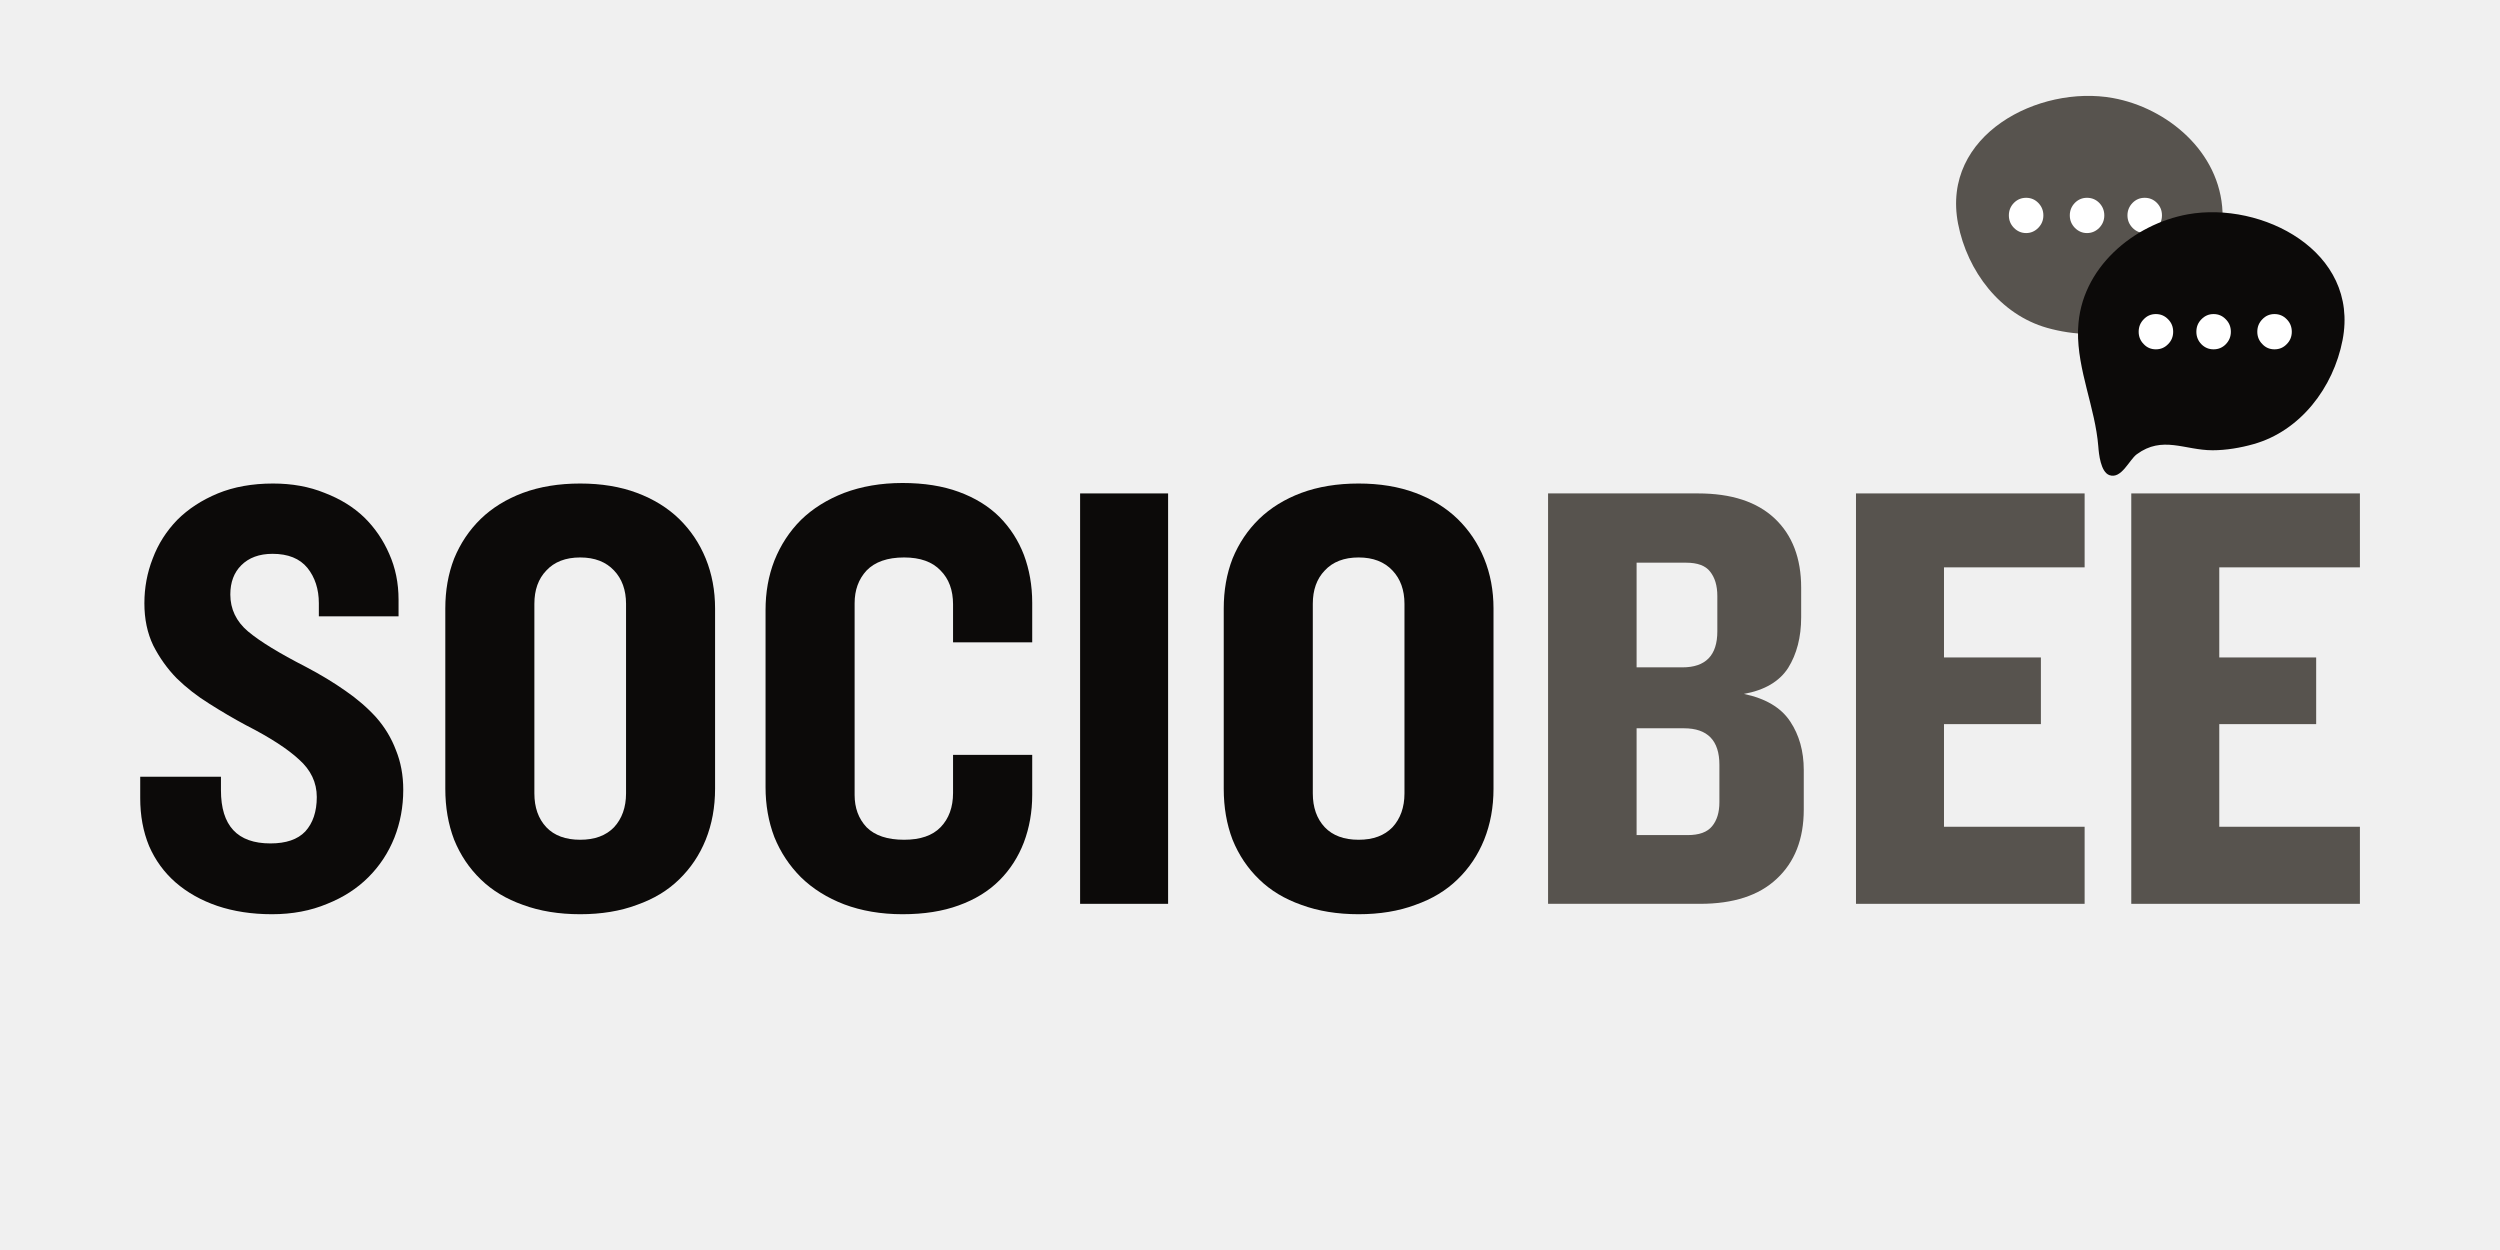
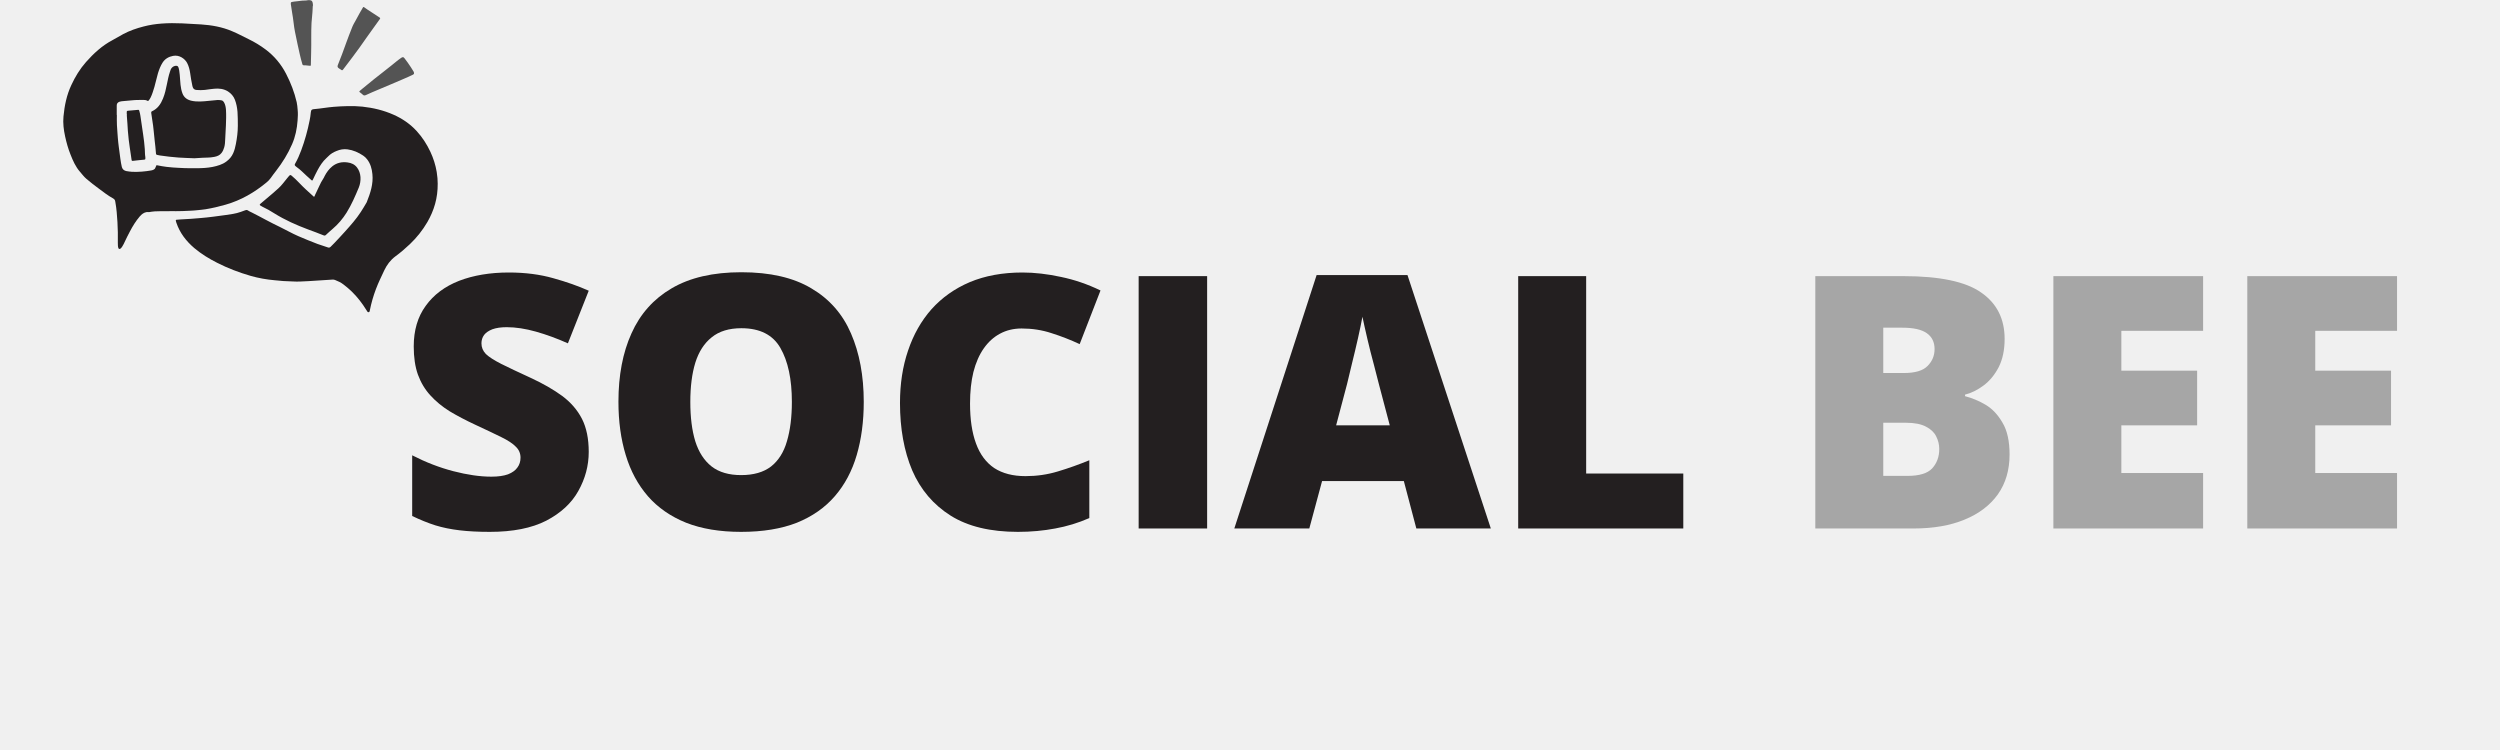
- <svg xmlns="http://www.w3.org/2000/svg" width="100" zoomAndPan="magnify" viewBox="0 0 75 37.5" height="50" preserveAspectRatio="xMidYMid meet" version="1.0">
+ <svg xmlns="http://www.w3.org/2000/svg" width="200" zoomAndPan="magnify" viewBox="0 0 150 45" height="60" preserveAspectRatio="xMidYMid meet" version="1.0">
  <defs>
    <g />
-     <clipPath id="24064d24b4">
-       <path d="M 58.215 2.543 L 67 2.543 L 67 11 L 58.215 11 Z M 58.215 2.543 " clip-rule="nonzero" />
+     <clipPath id="d85e448cc0">
+       <path d="M 10 6 L 26.273 6 L 26.273 18.75 L 10 18.75 Z M 10 6 " clip-rule="nonzero" />
    </clipPath>
-     <clipPath id="0f80f50984">
-       <path d="M 62 6 L 70.543 6 L 70.543 14.383 L 62 14.383 Z M 62 6 " clip-rule="nonzero" />
+     <clipPath id="5e680afea4">
+       <path d="M 3.773 1 L 18 1 L 18 15 L 3.773 15 Z M 3.773 1 " clip-rule="nonzero" />
    </clipPath>
  </defs>
-   <g fill="#0c0a09" fill-opacity="1">
-     <g transform="translate(3.7066, 27.11471)">
+   <g fill="#231f20" fill-opacity="1">
+     <g transform="translate(23.79312, 31.70895)">
      <g>
-         <path d="M 8.391 -3.422 C 8.391 -2.91 8.301 -2.43 8.125 -1.984 C 7.945 -1.535 7.688 -1.141 7.344 -0.797 C 7.008 -0.461 6.598 -0.195 6.109 0 C 5.617 0.207 5.066 0.312 4.453 0.312 C 3.848 0.312 3.301 0.227 2.812 0.062 C 2.332 -0.102 1.914 -0.336 1.562 -0.641 C 1.219 -0.941 0.953 -1.305 0.766 -1.734 C 0.586 -2.172 0.5 -2.648 0.5 -3.172 L 0.5 -3.812 L 2.922 -3.812 L 2.922 -3.406 C 2.922 -2.344 3.414 -1.812 4.406 -1.812 C 4.875 -1.812 5.223 -1.93 5.453 -2.172 C 5.68 -2.422 5.797 -2.766 5.797 -3.203 C 5.797 -3.641 5.617 -4.016 5.266 -4.328 C 4.922 -4.648 4.391 -4.992 3.672 -5.359 C 3.305 -5.555 2.941 -5.77 2.578 -6 C 2.211 -6.227 1.883 -6.484 1.594 -6.766 C 1.312 -7.055 1.078 -7.383 0.891 -7.75 C 0.711 -8.125 0.625 -8.547 0.625 -9.016 C 0.625 -9.484 0.707 -9.93 0.875 -10.359 C 1.039 -10.797 1.285 -11.18 1.609 -11.516 C 1.941 -11.848 2.348 -12.113 2.828 -12.312 C 3.305 -12.508 3.859 -12.609 4.484 -12.609 C 5.055 -12.609 5.57 -12.516 6.031 -12.328 C 6.5 -12.148 6.895 -11.906 7.219 -11.594 C 7.539 -11.281 7.789 -10.914 7.969 -10.5 C 8.156 -10.082 8.25 -9.625 8.25 -9.125 L 8.25 -8.625 L 5.859 -8.625 L 5.859 -9.016 C 5.859 -9.441 5.742 -9.797 5.516 -10.078 C 5.285 -10.359 4.938 -10.5 4.469 -10.5 C 4.07 -10.5 3.758 -10.383 3.531 -10.156 C 3.312 -9.938 3.203 -9.645 3.203 -9.281 C 3.203 -8.844 3.379 -8.473 3.734 -8.172 C 4.098 -7.867 4.676 -7.516 5.469 -7.109 C 5.906 -6.879 6.301 -6.641 6.656 -6.391 C 7.008 -6.148 7.316 -5.883 7.578 -5.594 C 7.836 -5.301 8.035 -4.973 8.172 -4.609 C 8.316 -4.254 8.391 -3.859 8.391 -3.422 Z M 8.391 -3.422 " />
+         <path d="M 11.531 -4.594 C 11.531 -3.77 11.32 -2.988 10.906 -2.25 C 10.5 -1.52 9.859 -0.926 8.984 -0.469 C 8.109 -0.02 6.977 0.203 5.594 0.203 C 4.906 0.203 4.301 0.172 3.781 0.109 C 3.258 0.047 2.773 -0.051 2.328 -0.188 C 1.879 -0.332 1.414 -0.52 0.938 -0.75 L 0.938 -4.391 C 1.75 -3.973 2.57 -3.656 3.406 -3.438 C 4.25 -3.219 5.008 -3.109 5.688 -3.109 C 6.094 -3.109 6.426 -3.156 6.688 -3.25 C 6.945 -3.352 7.133 -3.488 7.25 -3.656 C 7.375 -3.82 7.438 -4.02 7.438 -4.25 C 7.438 -4.508 7.344 -4.727 7.156 -4.906 C 6.977 -5.094 6.688 -5.285 6.281 -5.484 C 5.883 -5.68 5.359 -5.93 4.703 -6.234 C 4.148 -6.492 3.645 -6.758 3.188 -7.031 C 2.738 -7.312 2.352 -7.629 2.031 -7.984 C 1.707 -8.336 1.457 -8.754 1.281 -9.234 C 1.113 -9.711 1.031 -10.273 1.031 -10.922 C 1.031 -11.891 1.27 -12.703 1.75 -13.359 C 2.227 -14.023 2.895 -14.523 3.75 -14.859 C 4.613 -15.191 5.609 -15.359 6.734 -15.359 C 7.723 -15.359 8.613 -15.242 9.406 -15.016 C 10.195 -14.797 10.906 -14.547 11.531 -14.266 L 10.281 -11.109 C 9.633 -11.398 8.992 -11.633 8.359 -11.812 C 7.734 -11.988 7.148 -12.078 6.609 -12.078 C 6.266 -12.078 5.977 -12.035 5.75 -11.953 C 5.531 -11.867 5.363 -11.754 5.25 -11.609 C 5.145 -11.461 5.094 -11.297 5.094 -11.109 C 5.094 -10.867 5.18 -10.656 5.359 -10.469 C 5.547 -10.289 5.852 -10.094 6.281 -9.875 C 6.719 -9.656 7.312 -9.375 8.062 -9.031 C 8.789 -8.695 9.414 -8.336 9.938 -7.953 C 10.457 -7.566 10.852 -7.109 11.125 -6.578 C 11.395 -6.047 11.531 -5.383 11.531 -4.594 Z M 11.531 -4.594 " />
      </g>
    </g>
  </g>
-   <g fill="#0c0a09" fill-opacity="1">
-     <g transform="translate(12.59328, 27.11471)">
+   <g fill="#231f20" fill-opacity="1">
+     <g transform="translate(36.02822, 31.70895)">
      <g>
-         <path d="M 8.859 -3.453 C 8.859 -2.898 8.766 -2.391 8.578 -1.922 C 8.391 -1.461 8.125 -1.066 7.781 -0.734 C 7.438 -0.398 7.016 -0.145 6.516 0.031 C 6.016 0.219 5.445 0.312 4.812 0.312 C 4.176 0.312 3.602 0.219 3.094 0.031 C 2.594 -0.145 2.172 -0.398 1.828 -0.734 C 1.484 -1.066 1.219 -1.461 1.031 -1.922 C 0.852 -2.391 0.766 -2.898 0.766 -3.453 L 0.766 -8.859 C 0.766 -9.398 0.852 -9.898 1.031 -10.359 C 1.219 -10.816 1.484 -11.211 1.828 -11.547 C 2.172 -11.879 2.594 -12.141 3.094 -12.328 C 3.602 -12.516 4.176 -12.609 4.812 -12.609 C 5.445 -12.609 6.016 -12.516 6.516 -12.328 C 7.016 -12.141 7.438 -11.879 7.781 -11.547 C 8.125 -11.211 8.391 -10.816 8.578 -10.359 C 8.766 -9.898 8.859 -9.398 8.859 -8.859 Z M 6.188 -9 C 6.188 -9.414 6.066 -9.75 5.828 -10 C 5.586 -10.258 5.25 -10.391 4.812 -10.391 C 4.375 -10.391 4.035 -10.258 3.797 -10 C 3.555 -9.75 3.438 -9.414 3.438 -9 L 3.438 -3.312 C 3.438 -2.895 3.555 -2.555 3.797 -2.297 C 4.035 -2.047 4.375 -1.922 4.812 -1.922 C 5.25 -1.922 5.586 -2.047 5.828 -2.297 C 6.066 -2.555 6.188 -2.895 6.188 -3.312 Z M 6.188 -9 " />
+         <path d="M 15.797 -7.594 C 15.797 -6.426 15.656 -5.363 15.375 -4.406 C 15.094 -3.445 14.656 -2.625 14.062 -1.938 C 13.469 -1.25 12.707 -0.719 11.781 -0.344 C 10.852 0.02 9.738 0.203 8.438 0.203 C 7.164 0.203 6.066 0.02 5.141 -0.344 C 4.211 -0.719 3.445 -1.25 2.844 -1.938 C 2.25 -2.625 1.805 -3.445 1.516 -4.406 C 1.223 -5.363 1.078 -6.43 1.078 -7.609 C 1.078 -9.18 1.336 -10.547 1.859 -11.703 C 2.379 -12.867 3.18 -13.77 4.266 -14.406 C 5.359 -15.051 6.754 -15.375 8.453 -15.375 C 10.18 -15.375 11.582 -15.051 12.656 -14.406 C 13.738 -13.77 14.531 -12.867 15.031 -11.703 C 15.539 -10.535 15.797 -9.164 15.797 -7.594 Z M 5.391 -7.594 C 5.391 -6.676 5.488 -5.891 5.688 -5.234 C 5.895 -4.578 6.223 -4.07 6.672 -3.719 C 7.117 -3.375 7.707 -3.203 8.438 -3.203 C 9.188 -3.203 9.785 -3.375 10.234 -3.719 C 10.68 -4.07 11 -4.578 11.188 -5.234 C 11.383 -5.891 11.484 -6.676 11.484 -7.594 C 11.484 -8.957 11.254 -10.035 10.797 -10.828 C 10.348 -11.617 9.566 -12.016 8.453 -12.016 C 7.711 -12.016 7.117 -11.832 6.672 -11.469 C 6.223 -11.113 5.895 -10.602 5.688 -9.938 C 5.488 -9.281 5.391 -8.5 5.391 -7.594 Z M 5.391 -7.594 " />
      </g>
    </g>
  </g>
-   <g fill="#0c0a09" fill-opacity="1">
-     <g transform="translate(22.20049, 27.11471)">
+   <g fill="#231f20" fill-opacity="1">
+     <g transform="translate(52.92134, 31.70895)">
      <g>
-         <path d="M 8.766 -3.266 C 8.766 -2.754 8.68 -2.281 8.516 -1.844 C 8.348 -1.406 8.102 -1.023 7.781 -0.703 C 7.457 -0.379 7.051 -0.129 6.562 0.047 C 6.082 0.223 5.52 0.312 4.875 0.312 C 4.227 0.312 3.645 0.211 3.125 0.016 C 2.613 -0.18 2.18 -0.453 1.828 -0.797 C 1.484 -1.141 1.219 -1.539 1.031 -2 C 0.852 -2.469 0.766 -2.969 0.766 -3.5 L 0.766 -8.812 C 0.766 -9.344 0.852 -9.836 1.031 -10.297 C 1.219 -10.766 1.484 -11.172 1.828 -11.516 C 2.18 -11.859 2.613 -12.129 3.125 -12.328 C 3.645 -12.523 4.227 -12.625 4.875 -12.625 C 5.52 -12.625 6.082 -12.535 6.562 -12.359 C 7.051 -12.18 7.457 -11.93 7.781 -11.609 C 8.102 -11.285 8.348 -10.906 8.516 -10.469 C 8.68 -10.031 8.766 -9.551 8.766 -9.031 L 8.766 -7.844 L 6.391 -7.844 L 6.391 -8.984 C 6.391 -9.41 6.266 -9.75 6.016 -10 C 5.773 -10.258 5.41 -10.391 4.922 -10.391 C 4.422 -10.391 4.047 -10.258 3.797 -10 C 3.555 -9.738 3.438 -9.41 3.438 -9.016 L 3.438 -3.266 C 3.438 -2.879 3.555 -2.555 3.797 -2.297 C 4.047 -2.047 4.422 -1.922 4.922 -1.922 C 5.41 -1.922 5.773 -2.047 6.016 -2.297 C 6.266 -2.555 6.391 -2.898 6.391 -3.328 L 6.391 -4.469 L 8.766 -4.469 Z M 8.766 -3.266 " />
+         <path d="M 8.375 -12 C 7.895 -12 7.461 -11.895 7.078 -11.688 C 6.703 -11.488 6.379 -11.195 6.109 -10.812 C 5.836 -10.426 5.629 -9.953 5.484 -9.391 C 5.348 -8.836 5.281 -8.207 5.281 -7.5 C 5.281 -6.551 5.398 -5.75 5.641 -5.094 C 5.879 -4.445 6.242 -3.957 6.734 -3.625 C 7.234 -3.301 7.859 -3.141 8.609 -3.141 C 9.285 -3.141 9.93 -3.234 10.547 -3.422 C 11.172 -3.609 11.801 -3.832 12.438 -4.094 L 12.438 -0.625 C 11.77 -0.332 11.086 -0.125 10.391 0 C 9.691 0.133 8.945 0.203 8.156 0.203 C 6.508 0.203 5.164 -0.117 4.125 -0.766 C 3.082 -1.422 2.312 -2.328 1.812 -3.484 C 1.32 -4.648 1.078 -6 1.078 -7.531 C 1.078 -8.676 1.238 -9.723 1.562 -10.672 C 1.883 -11.629 2.352 -12.457 2.969 -13.156 C 3.594 -13.852 4.359 -14.395 5.266 -14.781 C 6.18 -15.164 7.234 -15.359 8.422 -15.359 C 9.148 -15.359 9.922 -15.27 10.734 -15.094 C 11.547 -14.926 12.336 -14.656 13.109 -14.281 L 11.859 -11.062 C 11.305 -11.32 10.742 -11.539 10.172 -11.719 C 9.609 -11.906 9.008 -12 8.375 -12 Z M 8.375 -12 " />
      </g>
    </g>
  </g>
-   <g fill="#0c0a09" fill-opacity="1">
-     <g transform="translate(31.51209, 27.11471)">
+   <g fill="#231f20" fill-opacity="1">
+     <g transform="translate(66.67807, 31.70895)">
      <g>
-         <path d="M 0.891 0 L 0.891 -12.312 L 3.531 -12.312 L 3.531 0 Z M 0.891 0 " />
+         <path d="M 1.641 0 L 1.641 -15.141 L 5.75 -15.141 L 5.75 0 Z M 1.641 0 " />
      </g>
    </g>
  </g>
-   <g fill="#0c0a09" fill-opacity="1">
-     <g transform="translate(35.94619, 27.11471)">
+   <g fill="#231f20" fill-opacity="1">
+     <g transform="translate(74.05846, 31.70895)">
      <g>
-         <path d="M 8.859 -3.453 C 8.859 -2.898 8.766 -2.391 8.578 -1.922 C 8.391 -1.461 8.125 -1.066 7.781 -0.734 C 7.438 -0.398 7.016 -0.145 6.516 0.031 C 6.016 0.219 5.445 0.312 4.812 0.312 C 4.176 0.312 3.602 0.219 3.094 0.031 C 2.594 -0.145 2.172 -0.398 1.828 -0.734 C 1.484 -1.066 1.219 -1.461 1.031 -1.922 C 0.852 -2.391 0.766 -2.898 0.766 -3.453 L 0.766 -8.859 C 0.766 -9.398 0.852 -9.898 1.031 -10.359 C 1.219 -10.816 1.484 -11.211 1.828 -11.547 C 2.172 -11.879 2.594 -12.141 3.094 -12.328 C 3.602 -12.516 4.176 -12.609 4.812 -12.609 C 5.445 -12.609 6.016 -12.516 6.516 -12.328 C 7.016 -12.141 7.438 -11.879 7.781 -11.547 C 8.125 -11.211 8.391 -10.816 8.578 -10.359 C 8.766 -9.898 8.859 -9.398 8.859 -8.859 Z M 6.188 -9 C 6.188 -9.414 6.066 -9.75 5.828 -10 C 5.586 -10.258 5.25 -10.391 4.812 -10.391 C 4.375 -10.391 4.035 -10.258 3.797 -10 C 3.555 -9.75 3.438 -9.414 3.438 -9 L 3.438 -3.312 C 3.438 -2.895 3.555 -2.555 3.797 -2.297 C 4.035 -2.047 4.375 -1.922 4.812 -1.922 C 5.25 -1.922 5.586 -2.047 5.828 -2.297 C 6.066 -2.555 6.188 -2.895 6.188 -3.312 Z M 6.188 -9 " />
+         <path d="M 10.922 0 L 10.172 -2.844 L 5.266 -2.844 L 4.5 0 L 0 0 L 4.938 -15.203 L 10.391 -15.203 L 15.391 0 Z M 9.328 -6.188 L 8.672 -8.672 C 8.609 -8.941 8.508 -9.328 8.375 -9.828 C 8.238 -10.328 8.109 -10.844 7.984 -11.375 C 7.859 -11.914 7.758 -12.359 7.688 -12.703 C 7.625 -12.359 7.535 -11.93 7.422 -11.422 C 7.305 -10.91 7.188 -10.406 7.062 -9.906 C 6.945 -9.414 6.848 -9.004 6.766 -8.672 L 6.109 -6.188 Z M 9.328 -6.188 " />
      </g>
    </g>
  </g>
-   <g fill="#57534e" fill-opacity="1">
-     <g transform="translate(45.55093, 27.11471)">
+   <g fill="#231f20" fill-opacity="1">
+     <g transform="translate(89.45067, 31.70895)">
      <g>
-         <path d="M 8.562 -2.828 C 8.562 -1.941 8.289 -1.25 7.75 -0.75 C 7.219 -0.25 6.453 0 5.453 0 L 0.891 0 L 0.891 -12.312 L 5.391 -12.312 C 6.391 -12.312 7.156 -12.062 7.688 -11.562 C 8.219 -11.062 8.484 -10.367 8.484 -9.484 L 8.484 -8.594 C 8.484 -8 8.352 -7.492 8.094 -7.078 C 7.832 -6.672 7.391 -6.41 6.766 -6.297 C 7.422 -6.16 7.883 -5.883 8.156 -5.469 C 8.426 -5.062 8.562 -4.578 8.562 -4.016 Z M 5.969 -9.234 C 5.969 -9.547 5.895 -9.789 5.75 -9.969 C 5.613 -10.145 5.375 -10.234 5.031 -10.234 L 3.547 -10.234 L 3.547 -7.094 L 4.922 -7.094 C 5.617 -7.094 5.969 -7.453 5.969 -8.172 Z M 6.031 -4.172 C 6.031 -4.898 5.676 -5.266 4.969 -5.266 L 3.547 -5.266 L 3.547 -2.062 L 5.078 -2.062 C 5.422 -2.062 5.664 -2.148 5.812 -2.328 C 5.957 -2.504 6.031 -2.742 6.031 -3.047 Z M 6.031 -4.172 " />
+         <path d="M 1.641 0 L 1.641 -15.141 L 5.719 -15.141 L 5.719 -3.297 L 11.547 -3.297 L 11.547 0 Z M 1.641 0 " />
      </g>
    </g>
  </g>
-   <g fill="#57534e" fill-opacity="1">
-     <g transform="translate(54.78863, 27.11471)">
+   <g fill="#000000" fill-opacity="1">
+     <g transform="translate(101.7814, 31.70895)">
+       <g />
+     </g>
+   </g>
+   <g fill="#a6a6a6" fill-opacity="1">
+     <g transform="translate(107.2775, 31.70895)">
      <g>
-         <path d="M 0.891 0 L 0.891 -12.312 L 7.75 -12.312 L 7.75 -10.094 L 3.531 -10.094 L 3.531 -7.391 L 6.438 -7.391 L 6.438 -5.391 L 3.531 -5.391 L 3.531 -2.312 L 7.75 -2.312 L 7.75 0 Z M 0.891 0 " />
+         <path d="M 1.641 -15.141 L 6.922 -15.141 C 9.109 -15.141 10.664 -14.812 11.594 -14.156 C 12.531 -13.508 13 -12.582 13 -11.375 C 13 -10.707 12.879 -10.141 12.641 -9.672 C 12.398 -9.211 12.098 -8.848 11.734 -8.578 C 11.367 -8.305 11 -8.125 10.625 -8.031 L 10.625 -7.938 C 11.039 -7.832 11.453 -7.66 11.859 -7.422 C 12.266 -7.18 12.602 -6.82 12.875 -6.344 C 13.156 -5.875 13.297 -5.238 13.297 -4.438 C 13.297 -3.508 13.062 -2.711 12.594 -2.047 C 12.125 -1.391 11.457 -0.883 10.594 -0.531 C 9.738 -0.176 8.719 0 7.531 0 L 1.641 0 Z M 5.719 -9.328 L 6.953 -9.328 C 7.629 -9.328 8.102 -9.469 8.375 -9.75 C 8.656 -10.031 8.797 -10.367 8.797 -10.766 C 8.797 -11.18 8.641 -11.5 8.328 -11.719 C 8.016 -11.938 7.531 -12.047 6.875 -12.047 L 5.719 -12.047 Z M 5.719 -6.344 L 5.719 -3.156 L 7.172 -3.156 C 7.879 -3.156 8.375 -3.305 8.656 -3.609 C 8.938 -3.922 9.078 -4.305 9.078 -4.766 C 9.078 -5.035 9.016 -5.289 8.891 -5.531 C 8.773 -5.77 8.57 -5.961 8.281 -6.109 C 7.988 -6.266 7.586 -6.344 7.078 -6.344 Z M 5.719 -6.344 " />
      </g>
    </g>
  </g>
-   <g fill="#57534e" fill-opacity="1">
-     <g transform="translate(63.04715, 27.11471)">
+   <g fill="#a6a6a6" fill-opacity="1">
+     <g transform="translate(121.5621, 31.70895)">
      <g>
-         <path d="M 0.891 0 L 0.891 -12.312 L 7.75 -12.312 L 7.75 -10.094 L 3.531 -10.094 L 3.531 -7.391 L 6.438 -7.391 L 6.438 -5.391 L 3.531 -5.391 L 3.531 -2.312 L 7.75 -2.312 L 7.75 0 Z M 0.891 0 " />
+         <path d="M 10.625 0 L 1.641 0 L 1.641 -15.141 L 10.625 -15.141 L 10.625 -11.859 L 5.719 -11.859 L 5.719 -9.469 L 10.266 -9.469 L 10.266 -6.188 L 5.719 -6.188 L 5.719 -3.328 L 10.625 -3.328 Z M 10.625 0 " />
      </g>
    </g>
  </g>
-   <g clip-path="url(#24064d24b4)">
-     <path fill="#57534e" d="M 66.676 6.445 C 66.676 6.418 66.676 6.391 66.676 6.363 C 66.602 4.543 65.004 3.234 63.387 2.941 C 61.172 2.539 58.227 4.039 58.742 6.711 C 59.02 8.141 60.008 9.438 61.414 9.836 C 61.801 9.945 62.238 10.016 62.637 10.016 C 63.48 10.016 64.145 9.566 64.918 10.141 C 65.145 10.309 65.375 10.895 65.734 10.766 C 65.996 10.668 66.051 10.125 66.07 9.898 C 66.16 8.734 66.699 7.617 66.676 6.445 Z M 66.676 6.445 " fill-opacity="1" fill-rule="nonzero" />
+   <g fill="#a6a6a6" fill-opacity="1">
+     <g transform="translate(133.1968, 31.70895)">
+       <g>
+         <path d="M 10.625 0 L 1.641 0 L 1.641 -15.141 L 10.625 -15.141 L 10.625 -11.859 L 5.719 -11.859 L 5.719 -9.469 L 10.266 -9.469 L 10.266 -6.188 L 5.719 -6.188 L 5.719 -3.328 L 10.625 -3.328 Z M 10.625 0 " />
+       </g>
+     </g>
  </g>
-   <path fill="#ffffff" d="M 60.266 6.461 C 60.266 6.609 60.316 6.73 60.418 6.836 C 60.52 6.938 60.641 6.992 60.785 6.992 C 60.926 6.992 61.047 6.938 61.148 6.836 C 61.25 6.73 61.301 6.609 61.301 6.461 C 61.301 6.316 61.25 6.191 61.148 6.086 C 61.047 5.984 60.926 5.934 60.785 5.934 C 60.641 5.934 60.52 5.984 60.418 6.086 C 60.316 6.191 60.266 6.316 60.266 6.461 Z M 60.266 6.461 " fill-opacity="1" fill-rule="nonzero" />
-   <path fill="#ffffff" d="M 62.094 6.461 C 62.094 6.609 62.145 6.73 62.246 6.836 C 62.348 6.938 62.469 6.992 62.609 6.992 C 62.754 6.992 62.875 6.938 62.977 6.836 C 63.078 6.73 63.129 6.609 63.129 6.461 C 63.129 6.316 63.078 6.191 62.977 6.086 C 62.875 5.984 62.754 5.934 62.609 5.934 C 62.469 5.934 62.348 5.984 62.246 6.086 C 62.145 6.191 62.094 6.316 62.094 6.461 Z M 62.094 6.461 " fill-opacity="1" fill-rule="nonzero" />
-   <path fill="#ffffff" d="M 63.824 6.461 C 63.824 6.609 63.875 6.73 63.977 6.836 C 64.078 6.938 64.199 6.992 64.34 6.992 C 64.484 6.992 64.605 6.938 64.707 6.836 C 64.809 6.73 64.859 6.609 64.859 6.461 C 64.859 6.316 64.809 6.191 64.707 6.086 C 64.605 5.984 64.484 5.934 64.34 5.934 C 64.199 5.934 64.078 5.984 63.977 6.086 C 63.875 6.191 63.824 6.316 63.824 6.461 Z M 63.824 6.461 " fill-opacity="1" fill-rule="nonzero" />
-   <g clip-path="url(#0f80f50984)">
-     <path fill="#0c0a09" d="M 62.34 9.934 C 62.34 9.906 62.344 9.879 62.344 9.855 C 62.414 8.035 64.016 6.723 65.633 6.43 C 67.848 6.031 70.793 7.531 70.277 10.203 C 70 11.633 69.008 12.93 67.605 13.324 C 67.219 13.434 66.781 13.508 66.379 13.508 C 65.539 13.508 64.875 13.059 64.102 13.629 C 63.875 13.797 63.641 14.383 63.281 14.254 C 63.02 14.16 62.965 13.617 62.949 13.391 C 62.855 12.227 62.32 11.105 62.34 9.934 Z M 62.34 9.934 " fill-opacity="1" fill-rule="nonzero" />
+   <g clip-path="url(#d85e448cc0)">
+     <path fill="#231f20" d="M 26.262 11.02 C 26.27 11.887 26.043 12.625 25.645 13.32 C 25.359 13.812 25.008 14.254 24.594 14.648 C 24.32 14.91 24.031 15.156 23.727 15.379 C 23.426 15.602 23.215 15.887 23.059 16.215 C 22.887 16.586 22.703 16.953 22.559 17.336 C 22.402 17.75 22.277 18.18 22.191 18.617 C 22.188 18.641 22.184 18.664 22.176 18.688 C 22.148 18.742 22.082 18.75 22.047 18.703 C 22.02 18.668 22 18.629 21.977 18.594 C 21.73 18.195 21.445 17.824 21.109 17.496 C 20.953 17.34 20.781 17.203 20.605 17.066 C 20.453 16.945 20.277 16.867 20.098 16.797 C 20.043 16.773 19.984 16.773 19.926 16.777 C 19.621 16.797 19.312 16.82 19.008 16.836 C 18.684 16.859 18.355 16.879 18.031 16.891 C 17.875 16.898 17.719 16.898 17.559 16.887 C 17.375 16.871 17.188 16.879 17.004 16.863 C 16.832 16.848 16.66 16.832 16.488 16.816 C 15.996 16.773 15.512 16.688 15.035 16.551 C 14.348 16.352 13.68 16.098 13.039 15.773 C 12.547 15.527 12.078 15.238 11.656 14.883 C 11.172 14.469 10.789 13.977 10.582 13.363 C 10.57 13.328 10.559 13.289 10.551 13.254 C 10.539 13.207 10.559 13.184 10.605 13.184 C 10.691 13.176 10.777 13.168 10.863 13.164 C 11.254 13.152 11.648 13.113 12.039 13.082 C 12.543 13.043 13.039 12.969 13.539 12.902 C 13.844 12.859 14.148 12.82 14.441 12.715 C 14.535 12.684 14.629 12.652 14.723 12.613 C 14.777 12.594 14.82 12.59 14.871 12.625 C 14.949 12.676 15.035 12.715 15.117 12.754 C 15.398 12.887 15.668 13.047 15.945 13.188 C 16.23 13.34 16.523 13.488 16.816 13.629 C 17.18 13.805 17.527 14.008 17.898 14.168 C 18.281 14.332 18.664 14.492 19.051 14.637 C 19.254 14.711 19.465 14.77 19.668 14.844 C 19.734 14.871 19.789 14.855 19.836 14.809 C 19.914 14.734 19.992 14.66 20.062 14.582 C 20.277 14.352 20.496 14.125 20.703 13.891 C 21.039 13.516 21.375 13.141 21.648 12.719 C 21.773 12.527 21.887 12.336 22 12.141 C 22.004 12.137 22.008 12.129 22.008 12.121 C 22.223 11.582 22.406 11.035 22.344 10.445 C 22.312 10.125 22.23 9.816 22.023 9.555 C 21.957 9.469 21.879 9.395 21.789 9.336 C 21.504 9.145 21.195 9.008 20.852 8.961 C 20.625 8.93 20.402 8.969 20.191 9.059 C 20.004 9.133 19.832 9.234 19.691 9.383 C 19.656 9.418 19.621 9.453 19.586 9.484 C 19.359 9.691 19.199 9.941 19.055 10.207 C 18.957 10.387 18.871 10.574 18.781 10.762 C 18.738 10.852 18.734 10.852 18.664 10.789 C 18.48 10.625 18.297 10.461 18.121 10.289 C 18.02 10.199 17.922 10.105 17.809 10.031 C 17.777 10.008 17.75 9.988 17.723 9.961 C 17.676 9.914 17.672 9.883 17.707 9.82 C 17.852 9.566 17.969 9.301 18.07 9.027 C 18.289 8.441 18.457 7.836 18.578 7.223 C 18.609 7.066 18.637 6.906 18.648 6.746 C 18.66 6.578 18.734 6.555 18.848 6.547 C 19.238 6.516 19.625 6.441 20.02 6.41 C 20.301 6.387 20.582 6.371 20.863 6.367 C 21.16 6.363 21.453 6.367 21.742 6.398 C 22.391 6.469 23.016 6.617 23.613 6.883 C 24.141 7.117 24.605 7.434 24.996 7.859 C 25.34 8.234 25.609 8.652 25.824 9.109 C 26.004 9.496 26.133 9.898 26.203 10.32 C 26.242 10.57 26.266 10.828 26.262 11.02 Z M 18.801 11.777 C 18.504 11.512 18.211 11.246 17.938 10.957 C 17.801 10.812 17.652 10.672 17.5 10.543 C 17.434 10.488 17.406 10.488 17.344 10.555 C 17.301 10.598 17.266 10.648 17.227 10.695 C 17.059 10.898 16.906 11.117 16.707 11.297 C 16.477 11.504 16.246 11.707 16.008 11.902 C 15.875 12.012 15.746 12.121 15.617 12.234 C 15.574 12.27 15.574 12.297 15.621 12.332 C 15.656 12.359 15.699 12.383 15.742 12.402 C 15.992 12.52 16.234 12.656 16.465 12.805 C 17.098 13.199 17.773 13.5 18.473 13.762 C 18.785 13.879 19.105 13.992 19.414 14.121 C 19.469 14.141 19.5 14.145 19.543 14.105 C 19.68 13.984 19.812 13.855 19.953 13.738 C 20.285 13.457 20.562 13.129 20.793 12.762 C 21.09 12.285 21.312 11.77 21.527 11.254 C 21.609 11.051 21.641 10.844 21.629 10.625 C 21.613 10.418 21.551 10.219 21.422 10.051 C 21.281 9.867 21.082 9.773 20.852 9.746 C 20.516 9.699 20.207 9.766 19.941 9.977 C 19.742 10.137 19.594 10.34 19.477 10.566 C 19.445 10.633 19.418 10.695 19.375 10.754 C 19.297 10.871 19.234 10.992 19.176 11.121 C 19.086 11.309 18.996 11.5 18.906 11.691 C 18.891 11.73 18.879 11.773 18.852 11.805 C 18.824 11.805 18.812 11.789 18.801 11.777 Z M 18.801 11.777 " fill-opacity="1" fill-rule="nonzero" />
  </g>
-   <path fill="#ffffff" d="M 67.719 9.953 C 67.719 10.098 67.77 10.223 67.871 10.324 C 67.969 10.43 68.094 10.48 68.234 10.48 C 68.379 10.48 68.5 10.43 68.602 10.324 C 68.703 10.223 68.754 10.098 68.754 9.953 C 68.754 9.805 68.703 9.68 68.602 9.578 C 68.5 9.473 68.379 9.422 68.234 9.422 C 68.094 9.422 67.969 9.473 67.871 9.578 C 67.77 9.68 67.719 9.805 67.719 9.953 Z M 67.719 9.953 " fill-opacity="1" fill-rule="nonzero" />
-   <path fill="#ffffff" d="M 65.891 9.953 C 65.891 10.098 65.941 10.223 66.043 10.328 C 66.145 10.43 66.266 10.48 66.406 10.48 C 66.551 10.48 66.672 10.43 66.773 10.328 C 66.875 10.223 66.926 10.098 66.926 9.953 C 66.926 9.805 66.875 9.68 66.773 9.578 C 66.672 9.473 66.551 9.422 66.406 9.422 C 66.266 9.422 66.145 9.473 66.043 9.578 C 65.941 9.68 65.891 9.805 65.891 9.953 Z M 65.891 9.953 " fill-opacity="1" fill-rule="nonzero" />
-   <path fill="#ffffff" d="M 64.16 9.953 C 64.16 10.098 64.211 10.223 64.312 10.324 C 64.41 10.43 64.535 10.48 64.676 10.48 C 64.82 10.48 64.941 10.43 65.043 10.324 C 65.145 10.223 65.195 10.098 65.195 9.953 C 65.195 9.805 65.145 9.68 65.043 9.578 C 64.941 9.473 64.82 9.422 64.676 9.422 C 64.535 9.422 64.41 9.473 64.312 9.578 C 64.211 9.68 64.16 9.805 64.16 9.953 Z M 64.16 9.953 " fill-opacity="1" fill-rule="nonzero" />
+   <path fill="#545454" d="M 17.449 0.246 C 17.449 0.133 17.449 0.133 17.539 0.113 C 17.711 0.078 17.887 0.078 18.059 0.047 C 18.199 0.023 18.34 0.047 18.473 0.012 C 18.512 0.004 18.555 0.008 18.594 0.012 C 18.699 0.023 18.738 0.066 18.762 0.172 C 18.777 0.25 18.789 0.324 18.762 0.402 C 18.758 0.422 18.762 0.445 18.762 0.465 C 18.762 0.648 18.734 0.828 18.723 1.008 C 18.711 1.129 18.699 1.254 18.691 1.379 C 18.66 1.977 18.688 2.578 18.668 3.18 C 18.66 3.414 18.66 3.648 18.652 3.883 C 18.648 3.953 18.648 3.949 18.57 3.945 C 18.461 3.941 18.352 3.91 18.238 3.918 C 18.18 3.922 18.152 3.895 18.137 3.836 C 18.02 3.445 17.941 3.047 17.852 2.648 C 17.797 2.402 17.746 2.156 17.699 1.91 C 17.664 1.734 17.637 1.555 17.617 1.375 C 17.594 1.16 17.559 0.949 17.523 0.734 C 17.5 0.566 17.473 0.395 17.449 0.246 Z M 22.746 1.031 C 22.457 0.828 22.148 0.656 21.863 0.445 C 21.812 0.406 21.797 0.41 21.766 0.465 C 21.699 0.574 21.637 0.688 21.574 0.797 C 21.496 0.938 21.418 1.078 21.344 1.219 C 21.273 1.352 21.191 1.477 21.137 1.617 C 21.004 1.945 20.879 2.277 20.758 2.609 C 20.602 3.039 20.449 3.473 20.273 3.895 C 20.234 3.988 20.25 4.047 20.336 4.102 C 20.375 4.125 20.414 4.148 20.453 4.176 C 20.523 4.234 20.539 4.23 20.598 4.156 C 20.773 3.922 20.945 3.691 21.125 3.461 C 21.426 3.066 21.711 2.664 21.992 2.258 C 22.117 2.078 22.246 1.898 22.375 1.723 C 22.508 1.535 22.641 1.352 22.773 1.168 C 22.789 1.145 22.812 1.125 22.812 1.094 C 22.801 1.062 22.773 1.047 22.746 1.031 Z M 24.812 4.289 C 24.758 4.199 24.703 4.113 24.648 4.027 C 24.535 3.84 24.398 3.672 24.27 3.496 C 24.215 3.414 24.156 3.414 24.074 3.469 C 23.867 3.609 23.68 3.777 23.484 3.93 C 23.312 4.062 23.141 4.203 22.965 4.34 C 22.797 4.473 22.625 4.605 22.453 4.742 C 22.227 4.922 22 5.105 21.777 5.293 C 21.711 5.344 21.645 5.402 21.582 5.457 C 21.551 5.488 21.555 5.512 21.59 5.535 C 21.648 5.582 21.711 5.625 21.762 5.676 C 21.828 5.746 21.887 5.734 21.965 5.699 C 22.199 5.59 22.438 5.488 22.68 5.387 C 22.945 5.273 23.211 5.164 23.477 5.051 C 23.73 4.945 23.98 4.832 24.234 4.727 C 24.414 4.648 24.594 4.574 24.77 4.484 C 24.812 4.465 24.848 4.441 24.84 4.387 C 24.844 4.352 24.828 4.32 24.812 4.289 Z M 24.812 4.289 " fill-opacity="1" fill-rule="nonzero" />
+   <g clip-path="url(#5e680afea4)">
+     <path fill="#231f20" d="M 10.164 12.672 C 9.988 12.672 9.812 12.672 9.637 12.672 C 9.406 12.668 9.172 12.684 8.945 12.727 C 8.898 12.734 8.855 12.715 8.805 12.723 C 8.629 12.75 8.5 12.855 8.387 12.984 C 8.152 13.258 7.965 13.562 7.797 13.883 C 7.691 14.082 7.59 14.281 7.496 14.484 C 7.449 14.594 7.395 14.695 7.332 14.797 C 7.305 14.84 7.273 14.879 7.238 14.91 C 7.176 14.961 7.117 14.945 7.098 14.871 C 7.082 14.824 7.078 14.773 7.074 14.727 C 7.07 14.664 7.07 14.605 7.07 14.543 C 7.074 14.137 7.074 13.734 7.047 13.328 C 7.02 12.93 6.996 12.527 6.922 12.133 C 6.918 12.117 6.918 12.105 6.914 12.09 C 6.906 12.004 6.863 11.949 6.781 11.902 C 6.488 11.742 6.227 11.539 5.961 11.34 C 5.691 11.145 5.43 10.941 5.18 10.727 C 5.035 10.602 4.922 10.449 4.797 10.305 C 4.535 10.004 4.379 9.648 4.234 9.281 C 4.09 8.926 3.988 8.555 3.906 8.18 C 3.82 7.785 3.77 7.387 3.809 6.984 C 3.871 6.336 4 5.699 4.281 5.102 C 4.512 4.602 4.797 4.133 5.164 3.719 C 5.621 3.203 6.125 2.738 6.746 2.41 C 6.965 2.293 7.176 2.164 7.391 2.047 C 7.777 1.84 8.188 1.699 8.613 1.59 C 8.969 1.496 9.332 1.441 9.699 1.414 C 10.109 1.383 10.523 1.383 10.934 1.402 C 11.312 1.422 11.691 1.441 12.066 1.465 C 12.703 1.508 13.324 1.617 13.914 1.867 C 14.254 2.008 14.578 2.184 14.906 2.344 C 15.273 2.52 15.617 2.73 15.941 2.973 C 16.461 3.363 16.867 3.852 17.164 4.426 C 17.445 4.969 17.664 5.535 17.801 6.129 C 17.832 6.277 17.848 6.43 17.859 6.582 C 17.883 6.801 17.871 7.016 17.855 7.23 C 17.82 7.723 17.723 8.203 17.523 8.656 C 17.273 9.234 16.945 9.758 16.562 10.254 C 16.453 10.395 16.344 10.535 16.242 10.684 C 16.168 10.785 16.082 10.875 15.984 10.953 C 15.258 11.551 14.461 12.016 13.547 12.277 C 13.148 12.391 12.746 12.488 12.336 12.555 C 12.18 12.582 12.023 12.59 11.867 12.609 C 11.566 12.645 11.262 12.648 10.957 12.664 C 10.695 12.676 10.43 12.668 10.164 12.668 C 10.164 12.668 10.164 12.672 10.164 12.672 Z M 7.004 6.895 C 7.008 6.895 7.012 6.895 7.012 6.895 C 7.012 7.098 7.004 7.301 7.016 7.504 C 7.027 7.762 7.055 8.02 7.07 8.277 C 7.082 8.453 7.105 8.625 7.125 8.797 C 7.156 9.043 7.188 9.289 7.223 9.535 C 7.246 9.699 7.273 9.863 7.312 10.027 C 7.352 10.16 7.441 10.23 7.566 10.262 C 7.688 10.285 7.809 10.301 7.93 10.309 C 8.312 10.324 8.691 10.293 9.07 10.227 C 9.168 10.211 9.242 10.176 9.297 10.117 C 9.316 10.094 9.324 10.047 9.371 9.953 C 9.379 9.938 9.387 9.922 9.391 9.91 C 9.633 9.961 9.84 9.992 9.992 10.012 C 10.277 10.047 10.504 10.059 10.719 10.07 C 10.973 10.086 11.168 10.09 11.242 10.09 C 12.02 10.102 12.605 10.105 13.188 9.898 C 13.316 9.852 13.457 9.789 13.602 9.676 C 13.77 9.547 13.906 9.391 13.992 9.191 C 14.07 9.016 14.117 8.832 14.152 8.641 C 14.223 8.277 14.27 7.91 14.27 7.543 C 14.266 7.266 14.273 6.988 14.25 6.711 C 14.23 6.461 14.184 6.219 14.094 5.984 C 14.012 5.773 13.871 5.609 13.676 5.484 C 13.418 5.324 13.137 5.297 12.852 5.324 C 12.664 5.34 12.477 5.371 12.289 5.395 C 12.125 5.414 11.957 5.41 11.793 5.398 C 11.676 5.391 11.594 5.332 11.559 5.215 C 11.551 5.188 11.543 5.16 11.539 5.133 C 11.484 4.887 11.445 4.637 11.41 4.387 C 11.379 4.176 11.328 3.969 11.227 3.777 C 11.102 3.539 10.773 3.277 10.387 3.352 C 10.125 3.402 9.91 3.523 9.762 3.746 C 9.633 3.945 9.547 4.172 9.477 4.398 C 9.398 4.668 9.344 4.945 9.266 5.211 C 9.195 5.434 9.137 5.656 9.031 5.863 C 9 5.922 8.965 5.977 8.926 6.023 C 8.898 6.059 8.875 6.066 8.836 6.043 C 8.77 6.004 8.695 5.996 8.617 5.996 C 8.398 6 8.176 5.992 7.953 6.016 C 7.77 6.031 7.582 6.051 7.398 6.066 C 7.32 6.074 7.242 6.078 7.168 6.105 C 7.059 6.145 7.004 6.215 7.004 6.328 C 7.004 6.516 7.004 6.707 7.004 6.895 Z M 12.512 9.453 C 12.59 9.453 12.703 9.438 12.852 9.414 C 13.027 9.383 13.184 9.32 13.293 9.176 C 13.371 9.074 13.418 8.961 13.453 8.84 C 13.5 8.684 13.504 8.52 13.512 8.355 C 13.527 8.074 13.543 7.793 13.555 7.516 C 13.566 7.211 13.578 6.902 13.559 6.598 C 13.547 6.441 13.523 6.289 13.445 6.148 C 13.41 6.09 13.371 6.039 13.301 6.023 C 13.223 6.008 13.141 5.996 13.059 6 C 12.703 6.023 12.355 6.082 12 6.09 C 11.816 6.094 11.637 6.082 11.461 6.039 C 11.215 5.977 11.035 5.84 10.945 5.598 C 10.883 5.434 10.852 5.262 10.832 5.09 C 10.805 4.824 10.809 4.758 10.785 4.492 C 10.742 4.066 10.703 3.992 10.641 3.961 C 10.551 3.918 10.426 3.973 10.359 4.02 C 10.246 4.102 10.223 4.234 10.195 4.312 C 10.113 4.555 10.066 4.801 10.016 5.047 C 9.957 5.34 9.895 5.633 9.781 5.91 C 9.648 6.242 9.457 6.523 9.121 6.676 C 9.07 6.699 9.066 6.734 9.074 6.781 C 9.098 6.934 9.113 7.082 9.141 7.234 C 9.211 7.633 9.234 8.039 9.281 8.438 C 9.309 8.684 9.34 8.926 9.355 9.172 C 9.359 9.281 9.375 9.285 9.48 9.305 C 9.516 9.312 9.555 9.324 9.594 9.328 C 9.965 9.387 10.34 9.422 10.711 9.453 C 11.027 9.477 11.34 9.48 11.664 9.496 C 12.039 9.469 12.32 9.457 12.512 9.453 Z M 7.613 6.844 C 7.613 6.895 7.605 6.941 7.613 6.992 C 7.645 7.277 7.648 7.566 7.672 7.852 C 7.684 8.031 7.703 8.207 7.723 8.383 C 7.758 8.68 7.805 8.973 7.848 9.27 C 7.863 9.379 7.879 9.484 7.895 9.594 C 7.902 9.637 7.918 9.66 7.973 9.652 C 8.195 9.621 8.414 9.605 8.637 9.582 C 8.715 9.574 8.719 9.566 8.723 9.492 C 8.723 9.465 8.723 9.441 8.719 9.414 C 8.691 9.262 8.699 9.105 8.688 8.949 C 8.672 8.656 8.629 8.371 8.59 8.082 C 8.551 7.797 8.508 7.512 8.465 7.227 C 8.438 7.043 8.418 6.855 8.363 6.672 C 8.34 6.59 8.34 6.586 8.254 6.594 C 8.07 6.605 7.891 6.621 7.711 6.641 C 7.602 6.652 7.605 6.656 7.605 6.77 C 7.605 6.793 7.605 6.816 7.605 6.844 C 7.609 6.844 7.609 6.844 7.613 6.844 Z M 7.613 6.844 " fill-opacity="1" fill-rule="nonzero" />
+   </g>
</svg>
